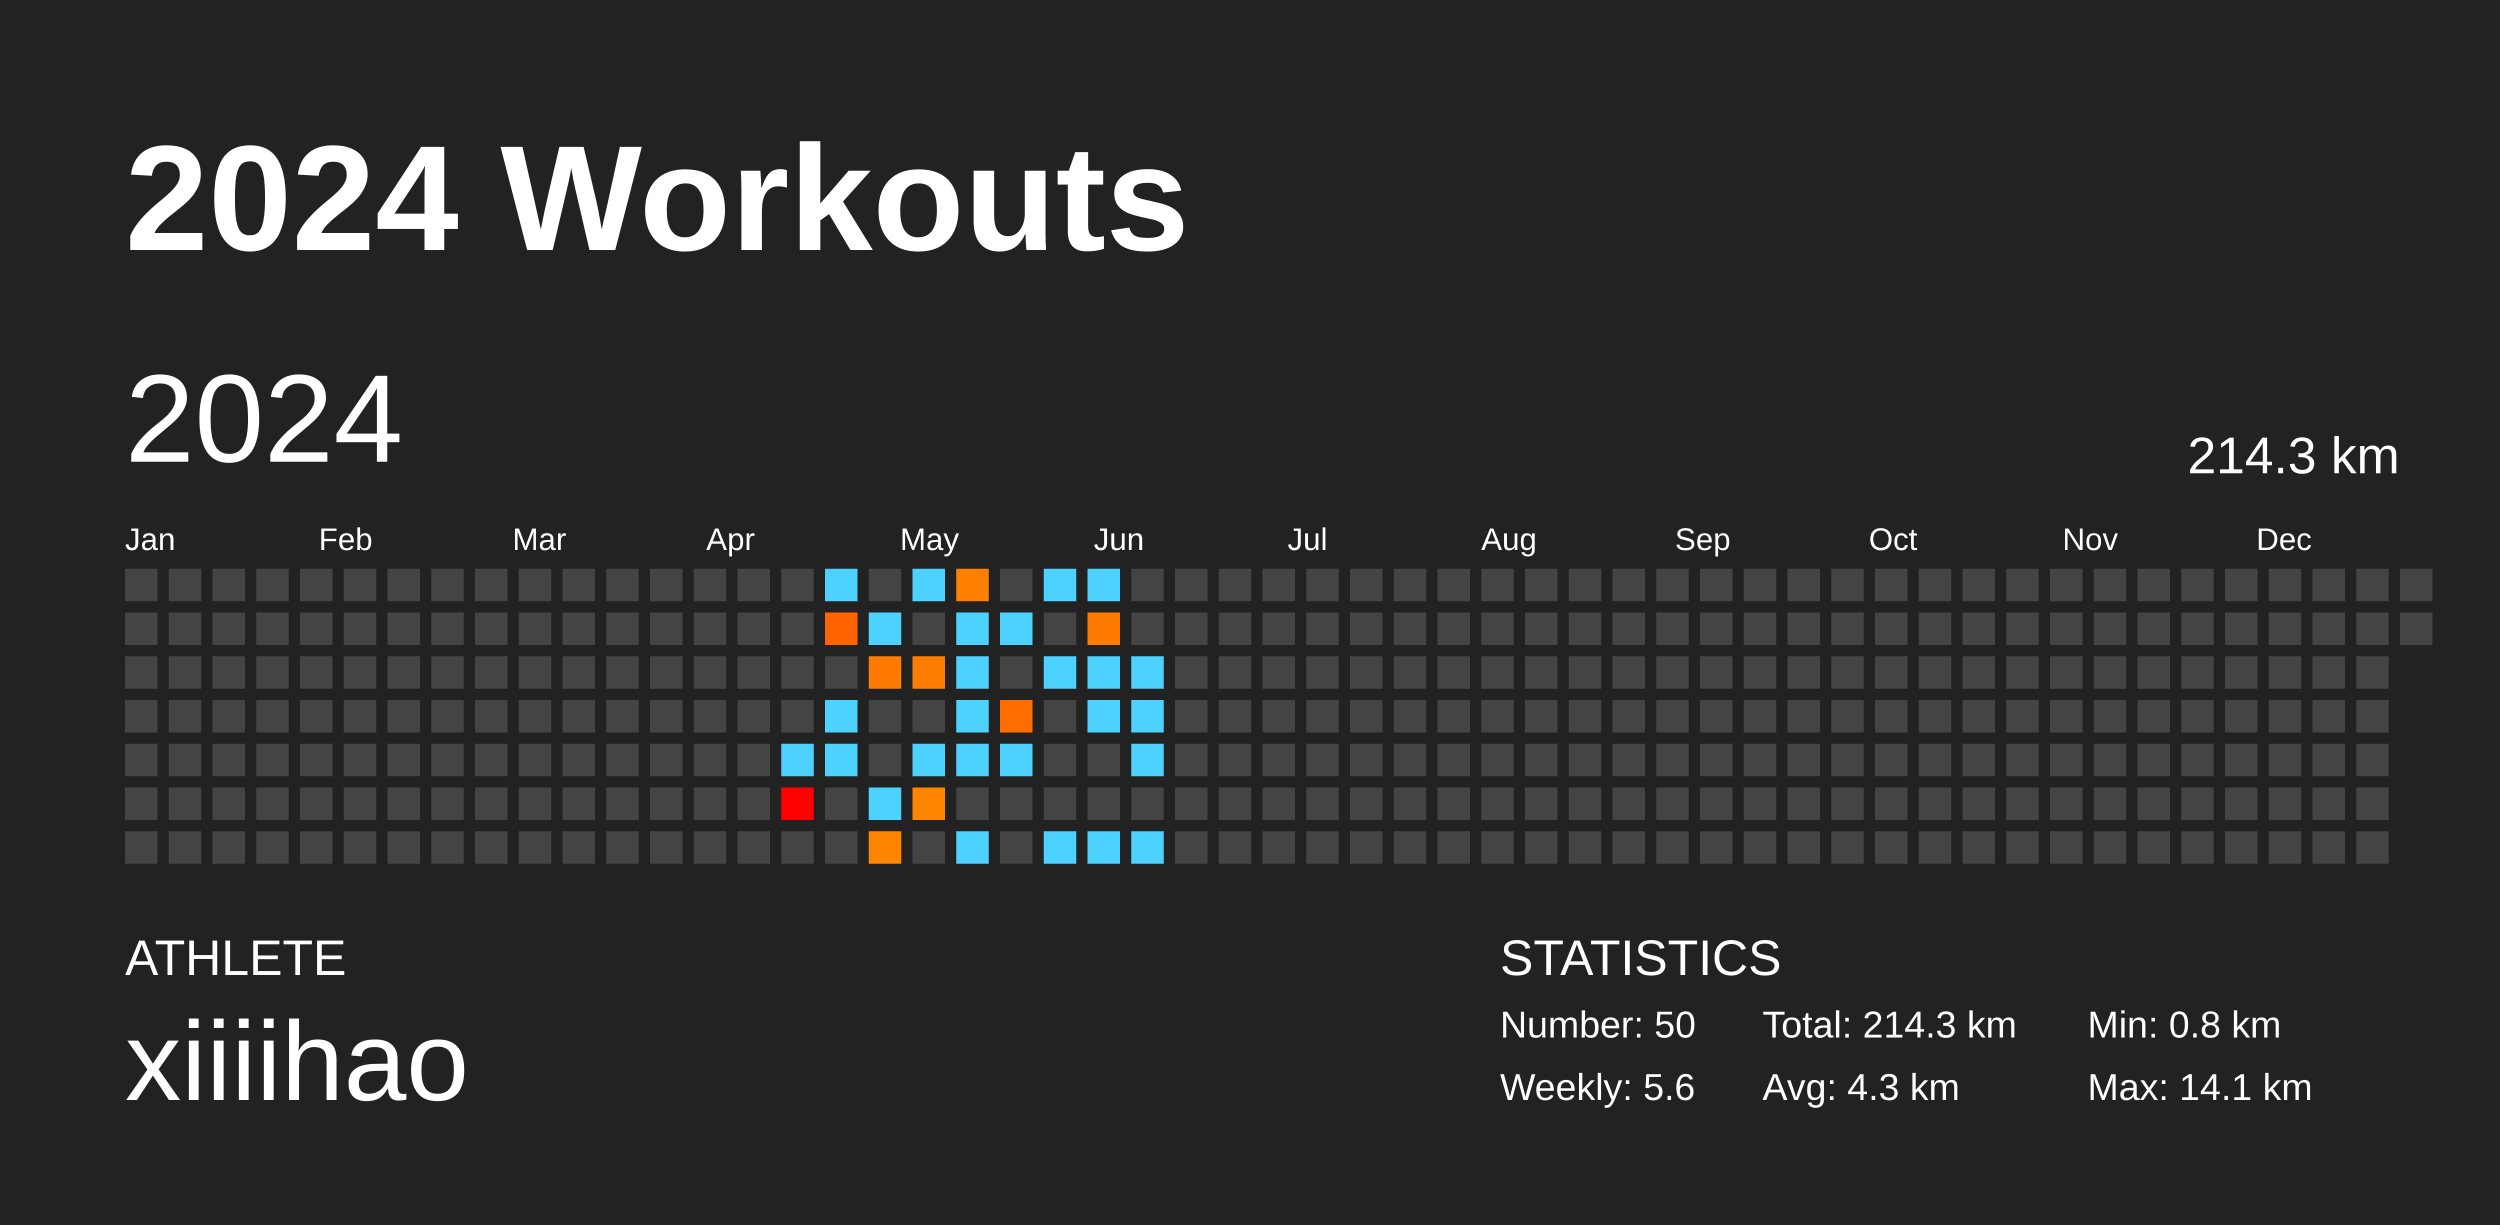
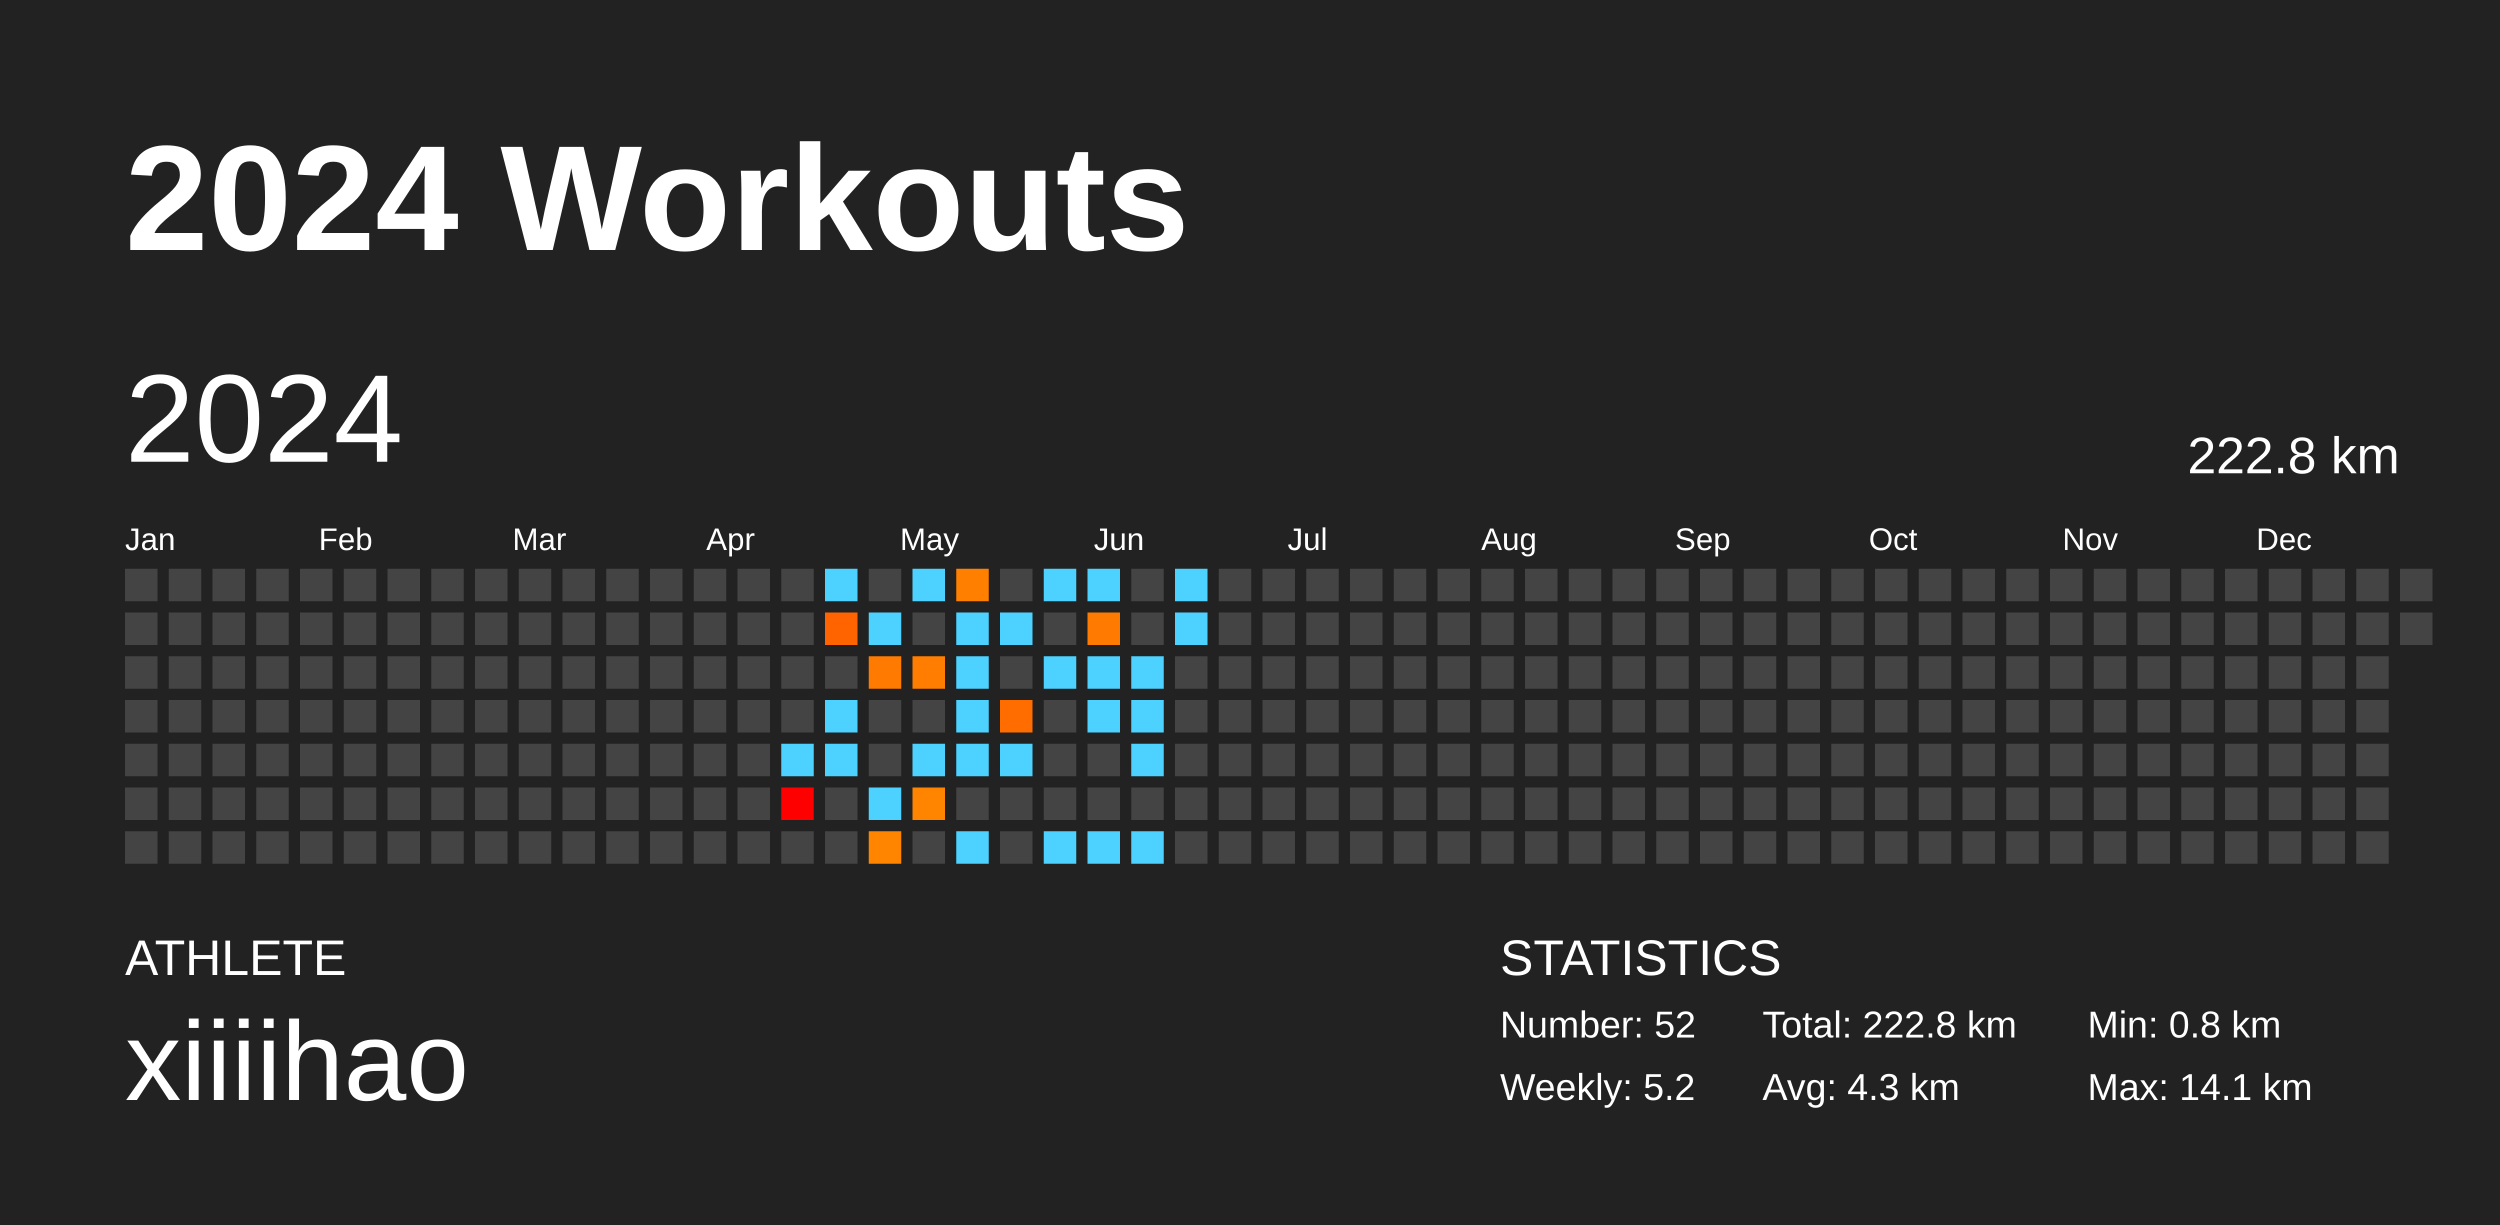
<svg xmlns="http://www.w3.org/2000/svg" baseProfile="full" height="98mm" version="1.1" viewBox="0,0,200,98" width="200mm">
  <defs />
  <rect fill="#222222" height="98" width="200" x="0" y="0" />
  <text fill="#FFFFFF" style="font-size:12px; font-family:Arial; font-weight:bold;" x="10" y="20">2024 Workouts</text>
  <text fill="#FFFFFF" style="font-size:4px; font-family:Arial" x="10" y="78">ATHLETE</text>
  <text fill="#FFFFFF" style="font-size:9px; font-family:Arial" x="10" y="88">xiiiihao</text>
  <text fill="#FFFFFF" style="font-size:4px; font-family:Arial" x="120" y="78">STATISTICS</text>
-   <text fill="#FFFFFF" style="font-size:3px; font-family:Arial" x="120" y="83">Number: 50</text>
-   <text fill="#FFFFFF" style="font-size:3px; font-family:Arial" x="120" y="88">Weekly: 5.6</text>
-   <text fill="#FFFFFF" style="font-size:3px; font-family:Arial" x="141" y="83">Total: 214.3 km</text>
+   <text fill="#FFFFFF" style="font-size:3px; font-family:Arial" x="120" y="83">Number: 52</text>
+   <text fill="#FFFFFF" style="font-size:3px; font-family:Arial" x="120" y="88">Weekly: 5.2</text>
+   <text fill="#FFFFFF" style="font-size:3px; font-family:Arial" x="141" y="83">Total: 222.8 km</text>
  <text fill="#FFFFFF" style="font-size:3px; font-family:Arial" x="141" y="88">Avg: 4.3 km</text>
  <text fill="#FFFFFF" style="font-size:3px; font-family:Arial" x="167" y="83">Min: 0.8 km</text>
  <text fill="#FFFFFF" style="font-size:3px; font-family:Arial" x="167" y="88">Max: 14.1 km</text>
  <text dominant-baseline="hanging" fill="#FFFFFF" style="font-size:10.0px; font-family:Arial;" x="10" y="30">2024</text>
-   <text dominant-baseline="hanging" fill="#FFFFFF" style="font-size:4.125px; font-family:Arial;" x="175" y="35">214.3 km</text>
+   <text dominant-baseline="hanging" fill="#FFFFFF" style="font-size:4.125px; font-family:Arial;" x="175" y="35">222.8 km</text>
  <text fill="#FFFFFF" style="font-size:2.5px; font-family:Arial" x="10.0" y="44">Jan</text>
  <text fill="#FFFFFF" style="font-size:2.5px; font-family:Arial" x="25.5" y="44">Feb</text>
  <text fill="#FFFFFF" style="font-size:2.5px; font-family:Arial" x="41.0" y="44">Mar</text>
  <text fill="#FFFFFF" style="font-size:2.5px; font-family:Arial" x="56.5" y="44">Apr</text>
  <text fill="#FFFFFF" style="font-size:2.5px; font-family:Arial" x="72.0" y="44">May</text>
  <text fill="#FFFFFF" style="font-size:2.5px; font-family:Arial" x="87.5" y="44">Jun</text>
  <text fill="#FFFFFF" style="font-size:2.5px; font-family:Arial" x="103.0" y="44">Jul</text>
  <text fill="#FFFFFF" style="font-size:2.5px; font-family:Arial" x="118.5" y="44">Aug</text>
  <text fill="#FFFFFF" style="font-size:2.5px; font-family:Arial" x="134.0" y="44">Sep</text>
  <text fill="#FFFFFF" style="font-size:2.5px; font-family:Arial" x="149.5" y="44">Oct</text>
  <text fill="#FFFFFF" style="font-size:2.5px; font-family:Arial" x="165.0" y="44">Nov</text>
  <text fill="#FFFFFF" style="font-size:2.5px; font-family:Arial" x="180.5" y="44">Dec</text>
  <rect fill="#444444" height="2.6" width="2.6" x="10.0" y="45.5" />
  <rect fill="#444444" height="2.6" width="2.6" x="10.0" y="49.0" />
  <rect fill="#444444" height="2.6" width="2.6" x="10.0" y="52.5" />
  <rect fill="#444444" height="2.6" width="2.6" x="10.0" y="56.0" />
  <rect fill="#444444" height="2.6" width="2.6" x="10.0" y="59.5" />
  <rect fill="#444444" height="2.6" width="2.6" x="10.0" y="63.0" />
  <rect fill="#444444" height="2.6" width="2.6" x="10.0" y="66.5" />
  <rect fill="#444444" height="2.6" width="2.6" x="13.5" y="45.5" />
  <rect fill="#444444" height="2.6" width="2.6" x="13.5" y="49.0" />
  <rect fill="#444444" height="2.6" width="2.6" x="13.5" y="52.5" />
  <rect fill="#444444" height="2.6" width="2.6" x="13.5" y="56.0" />
  <rect fill="#444444" height="2.6" width="2.6" x="13.5" y="59.5" />
  <rect fill="#444444" height="2.6" width="2.6" x="13.5" y="63.0" />
  <rect fill="#444444" height="2.6" width="2.6" x="13.5" y="66.5" />
  <rect fill="#444444" height="2.6" width="2.6" x="17.0" y="45.5" />
  <rect fill="#444444" height="2.6" width="2.6" x="17.0" y="49.0" />
  <rect fill="#444444" height="2.6" width="2.6" x="17.0" y="52.5" />
  <rect fill="#444444" height="2.6" width="2.6" x="17.0" y="56.0" />
  <rect fill="#444444" height="2.6" width="2.6" x="17.0" y="59.5" />
  <rect fill="#444444" height="2.6" width="2.6" x="17.0" y="63.0" />
  <rect fill="#444444" height="2.6" width="2.6" x="17.0" y="66.5" />
  <rect fill="#444444" height="2.6" width="2.6" x="20.5" y="45.5" />
  <rect fill="#444444" height="2.6" width="2.6" x="20.5" y="49.0" />
  <rect fill="#444444" height="2.6" width="2.6" x="20.5" y="52.5" />
  <rect fill="#444444" height="2.6" width="2.6" x="20.5" y="56.0" />
  <rect fill="#444444" height="2.6" width="2.6" x="20.5" y="59.5" />
  <rect fill="#444444" height="2.6" width="2.6" x="20.5" y="63.0" />
  <rect fill="#444444" height="2.6" width="2.6" x="20.5" y="66.5" />
  <rect fill="#444444" height="2.6" width="2.6" x="24.0" y="45.5" />
  <rect fill="#444444" height="2.6" width="2.6" x="24.0" y="49.0" />
  <rect fill="#444444" height="2.6" width="2.6" x="24.0" y="52.5" />
  <rect fill="#444444" height="2.6" width="2.6" x="24.0" y="56.0" />
  <rect fill="#444444" height="2.6" width="2.6" x="24.0" y="59.5" />
  <rect fill="#444444" height="2.6" width="2.6" x="24.0" y="63.0" />
  <rect fill="#444444" height="2.6" width="2.6" x="24.0" y="66.5" />
  <rect fill="#444444" height="2.6" width="2.6" x="27.5" y="45.5" />
  <rect fill="#444444" height="2.6" width="2.6" x="27.5" y="49.0" />
  <rect fill="#444444" height="2.6" width="2.6" x="27.5" y="52.5" />
  <rect fill="#444444" height="2.6" width="2.6" x="27.5" y="56.0" />
  <rect fill="#444444" height="2.6" width="2.6" x="27.5" y="59.5" />
  <rect fill="#444444" height="2.6" width="2.6" x="27.5" y="63.0" />
  <rect fill="#444444" height="2.6" width="2.6" x="27.5" y="66.5" />
  <rect fill="#444444" height="2.6" width="2.6" x="31.0" y="45.5" />
  <rect fill="#444444" height="2.6" width="2.6" x="31.0" y="49.0" />
  <rect fill="#444444" height="2.6" width="2.6" x="31.0" y="52.5" />
  <rect fill="#444444" height="2.6" width="2.6" x="31.0" y="56.0" />
  <rect fill="#444444" height="2.6" width="2.6" x="31.0" y="59.5" />
  <rect fill="#444444" height="2.6" width="2.6" x="31.0" y="63.0" />
  <rect fill="#444444" height="2.6" width="2.6" x="31.0" y="66.5" />
  <rect fill="#444444" height="2.6" width="2.6" x="34.5" y="45.5" />
  <rect fill="#444444" height="2.6" width="2.6" x="34.5" y="49.0" />
  <rect fill="#444444" height="2.6" width="2.6" x="34.5" y="52.5" />
  <rect fill="#444444" height="2.6" width="2.6" x="34.5" y="56.0" />
  <rect fill="#444444" height="2.6" width="2.6" x="34.5" y="59.5" />
  <rect fill="#444444" height="2.6" width="2.6" x="34.5" y="63.0" />
  <rect fill="#444444" height="2.6" width="2.6" x="34.5" y="66.5" />
  <rect fill="#444444" height="2.6" width="2.6" x="38.0" y="45.5" />
  <rect fill="#444444" height="2.6" width="2.6" x="38.0" y="49.0" />
  <rect fill="#444444" height="2.6" width="2.6" x="38.0" y="52.5" />
  <rect fill="#444444" height="2.6" width="2.6" x="38.0" y="56.0" />
  <rect fill="#444444" height="2.6" width="2.6" x="38.0" y="59.5" />
  <rect fill="#444444" height="2.6" width="2.6" x="38.0" y="63.0" />
  <rect fill="#444444" height="2.6" width="2.6" x="38.0" y="66.5" />
  <rect fill="#444444" height="2.6" width="2.6" x="41.5" y="45.5" />
  <rect fill="#444444" height="2.6" width="2.6" x="41.5" y="49.0" />
  <rect fill="#444444" height="2.6" width="2.6" x="41.5" y="52.5" />
  <rect fill="#444444" height="2.6" width="2.6" x="41.5" y="56.0" />
  <rect fill="#444444" height="2.6" width="2.6" x="41.5" y="59.5" />
  <rect fill="#444444" height="2.6" width="2.6" x="41.5" y="63.0" />
  <rect fill="#444444" height="2.6" width="2.6" x="41.5" y="66.5" />
  <rect fill="#444444" height="2.6" width="2.6" x="45.0" y="45.5" />
  <rect fill="#444444" height="2.6" width="2.6" x="45.0" y="49.0" />
  <rect fill="#444444" height="2.6" width="2.6" x="45.0" y="52.5" />
  <rect fill="#444444" height="2.6" width="2.6" x="45.0" y="56.0" />
  <rect fill="#444444" height="2.6" width="2.6" x="45.0" y="59.5" />
  <rect fill="#444444" height="2.6" width="2.6" x="45.0" y="63.0" />
  <rect fill="#444444" height="2.6" width="2.6" x="45.0" y="66.5" />
  <rect fill="#444444" height="2.6" width="2.6" x="48.5" y="45.5" />
  <rect fill="#444444" height="2.6" width="2.6" x="48.5" y="49.0" />
  <rect fill="#444444" height="2.6" width="2.6" x="48.5" y="52.5" />
  <rect fill="#444444" height="2.6" width="2.6" x="48.5" y="56.0" />
  <rect fill="#444444" height="2.6" width="2.6" x="48.5" y="59.5" />
  <rect fill="#444444" height="2.6" width="2.6" x="48.5" y="63.0" />
  <rect fill="#444444" height="2.6" width="2.6" x="48.5" y="66.5" />
  <rect fill="#444444" height="2.6" width="2.6" x="52.0" y="45.5" />
  <rect fill="#444444" height="2.6" width="2.6" x="52.0" y="49.0" />
  <rect fill="#444444" height="2.6" width="2.6" x="52.0" y="52.5" />
  <rect fill="#444444" height="2.6" width="2.6" x="52.0" y="56.0" />
  <rect fill="#444444" height="2.6" width="2.6" x="52.0" y="59.5" />
  <rect fill="#444444" height="2.6" width="2.6" x="52.0" y="63.0" />
  <rect fill="#444444" height="2.6" width="2.6" x="52.0" y="66.5" />
  <rect fill="#444444" height="2.6" width="2.6" x="55.5" y="45.5" />
  <rect fill="#444444" height="2.6" width="2.6" x="55.5" y="49.0" />
  <rect fill="#444444" height="2.6" width="2.6" x="55.5" y="52.5" />
  <rect fill="#444444" height="2.6" width="2.6" x="55.5" y="56.0" />
  <rect fill="#444444" height="2.6" width="2.6" x="55.5" y="59.5" />
  <rect fill="#444444" height="2.6" width="2.6" x="55.5" y="63.0" />
  <rect fill="#444444" height="2.6" width="2.6" x="55.5" y="66.5" />
  <rect fill="#444444" height="2.6" width="2.6" x="59.0" y="45.5" />
  <rect fill="#444444" height="2.6" width="2.6" x="59.0" y="49.0" />
  <rect fill="#444444" height="2.6" width="2.6" x="59.0" y="52.5" />
  <rect fill="#444444" height="2.6" width="2.6" x="59.0" y="56.0" />
  <rect fill="#444444" height="2.6" width="2.6" x="59.0" y="59.5" />
  <rect fill="#444444" height="2.6" width="2.6" x="59.0" y="63.0" />
  <rect fill="#444444" height="2.6" width="2.6" x="59.0" y="66.5" />
  <rect fill="#444444" height="2.6" width="2.6" x="62.5" y="45.5" />
  <rect fill="#444444" height="2.6" width="2.6" x="62.5" y="49.0" />
  <rect fill="#444444" height="2.6" width="2.6" x="62.5" y="52.5" />
  <rect fill="#444444" height="2.6" width="2.6" x="62.5" y="56.0" />
  <rect fill="#4dd2ff" height="2.6" width="2.6" x="62.5" y="59.5" />
  <rect fill="#ff0000" height="2.6" width="2.6" x="62.5" y="63.0" />
  <rect fill="#444444" height="2.6" width="2.6" x="62.5" y="66.5" />
  <rect fill="#4dd2ff" height="2.6" width="2.6" x="66.0" y="45.5" />
  <rect fill="#ff6400" height="2.6" width="2.6" x="66.0" y="49.0" />
  <rect fill="#444444" height="2.6" width="2.6" x="66.0" y="52.5" />
  <rect fill="#4dd2ff" height="2.6" width="2.6" x="66.0" y="56.0" />
  <rect fill="#4dd2ff" height="2.6" width="2.6" x="66.0" y="59.5" />
  <rect fill="#444444" height="2.6" width="2.6" x="66.0" y="63.0" />
  <rect fill="#444444" height="2.6" width="2.6" x="66.0" y="66.5" />
  <rect fill="#444444" height="2.6" width="2.6" x="69.5" y="45.5" />
  <rect fill="#4dd2ff" height="2.6" width="2.6" x="69.5" y="49.0" />
  <rect fill="#ff7a00" height="2.6" width="2.6" x="69.5" y="52.5" />
  <rect fill="#444444" height="2.6" width="2.6" x="69.5" y="56.0" />
  <rect fill="#444444" height="2.6" width="2.6" x="69.5" y="59.5" />
  <rect fill="#4dd2ff" height="2.6" width="2.6" x="69.5" y="63.0" />
  <rect fill="#ff8400" height="2.6" width="2.6" x="69.5" y="66.5" />
  <rect fill="#4dd2ff" height="2.6" width="2.6" x="73.0" y="45.5" />
  <rect fill="#444444" height="2.6" width="2.6" x="73.0" y="49.0" />
  <rect fill="#ff7d00" height="2.6" width="2.6" x="73.0" y="52.5" />
  <rect fill="#444444" height="2.6" width="2.6" x="73.0" y="56.0" />
  <rect fill="#4dd2ff" height="2.6" width="2.6" x="73.0" y="59.5" />
  <rect fill="#ff8400" height="2.6" width="2.6" x="73.0" y="63.0" />
  <rect fill="#444444" height="2.6" width="2.6" x="73.0" y="66.5" />
  <rect fill="#ff8000" height="2.6" width="2.6" x="76.5" y="45.5" />
  <rect fill="#4dd2ff" height="2.6" width="2.6" x="76.5" y="49.0" />
  <rect fill="#4dd2ff" height="2.6" width="2.6" x="76.5" y="52.5" />
  <rect fill="#4dd2ff" height="2.6" width="2.6" x="76.5" y="56.0" />
  <rect fill="#4dd2ff" height="2.6" width="2.6" x="76.5" y="59.5" />
  <rect fill="#444444" height="2.6" width="2.6" x="76.5" y="63.0" />
  <rect fill="#4dd2ff" height="2.6" width="2.6" x="76.5" y="66.5" />
  <rect fill="#444444" height="2.6" width="2.6" x="80.0" y="45.5" />
  <rect fill="#4dd2ff" height="2.6" width="2.6" x="80.0" y="49.0" />
  <rect fill="#444444" height="2.6" width="2.6" x="80.0" y="52.5" />
  <rect fill="#ff6c00" height="2.6" width="2.6" x="80.0" y="56.0" />
  <rect fill="#4dd2ff" height="2.6" width="2.6" x="80.0" y="59.5" />
  <rect fill="#444444" height="2.6" width="2.6" x="80.0" y="63.0" />
  <rect fill="#444444" height="2.6" width="2.6" x="80.0" y="66.5" />
  <rect fill="#4dd2ff" height="2.6" width="2.6" x="83.5" y="45.5" />
  <rect fill="#444444" height="2.6" width="2.6" x="83.5" y="49.0" />
  <rect fill="#4dd2ff" height="2.6" width="2.6" x="83.5" y="52.5" />
  <rect fill="#444444" height="2.6" width="2.6" x="83.5" y="56.0" />
  <rect fill="#444444" height="2.6" width="2.6" x="83.5" y="59.5" />
  <rect fill="#444444" height="2.6" width="2.6" x="83.5" y="63.0" />
  <rect fill="#4dd2ff" height="2.6" width="2.6" x="83.5" y="66.5" />
  <rect fill="#4dd2ff" height="2.6" width="2.6" x="87.0" y="45.5" />
  <rect fill="#ff7a00" height="2.6" width="2.6" x="87.0" y="49.0" />
  <rect fill="#4dd2ff" height="2.6" width="2.6" x="87.0" y="52.5" />
  <rect fill="#4dd2ff" height="2.6" width="2.6" x="87.0" y="56.0" />
  <rect fill="#444444" height="2.6" width="2.6" x="87.0" y="59.5" />
  <rect fill="#444444" height="2.6" width="2.6" x="87.0" y="63.0" />
  <rect fill="#4dd2ff" height="2.6" width="2.6" x="87.0" y="66.5" />
  <rect fill="#444444" height="2.6" width="2.6" x="90.5" y="45.5" />
  <rect fill="#444444" height="2.6" width="2.6" x="90.5" y="49.0" />
  <rect fill="#4dd2ff" height="2.6" width="2.6" x="90.5" y="52.5" />
  <rect fill="#4dd2ff" height="2.6" width="2.6" x="90.5" y="56.0" />
  <rect fill="#4dd2ff" height="2.6" width="2.6" x="90.5" y="59.5" />
  <rect fill="#444444" height="2.6" width="2.6" x="90.5" y="63.0" />
  <rect fill="#4dd2ff" height="2.6" width="2.6" x="90.5" y="66.5" />
-   <rect fill="#444444" height="2.6" width="2.6" x="94.0" y="45.5" />
-   <rect fill="#444444" height="2.6" width="2.6" x="94.0" y="49.0" />
+   <rect fill="#4dd2ff" height="2.6" width="2.6" x="94.0" y="45.5" />
+   <rect fill="#4dd2ff" height="2.6" width="2.6" x="94.0" y="49.0" />
  <rect fill="#444444" height="2.6" width="2.6" x="94.0" y="52.5" />
  <rect fill="#444444" height="2.6" width="2.6" x="94.0" y="56.0" />
  <rect fill="#444444" height="2.6" width="2.6" x="94.0" y="59.5" />
  <rect fill="#444444" height="2.6" width="2.6" x="94.0" y="63.0" />
  <rect fill="#444444" height="2.6" width="2.6" x="94.0" y="66.5" />
  <rect fill="#444444" height="2.6" width="2.6" x="97.5" y="45.5" />
  <rect fill="#444444" height="2.6" width="2.6" x="97.5" y="49.0" />
  <rect fill="#444444" height="2.6" width="2.6" x="97.5" y="52.5" />
  <rect fill="#444444" height="2.6" width="2.6" x="97.5" y="56.0" />
  <rect fill="#444444" height="2.6" width="2.6" x="97.5" y="59.5" />
  <rect fill="#444444" height="2.6" width="2.6" x="97.5" y="63.0" />
  <rect fill="#444444" height="2.6" width="2.6" x="97.5" y="66.5" />
  <rect fill="#444444" height="2.6" width="2.6" x="101.0" y="45.5" />
  <rect fill="#444444" height="2.6" width="2.6" x="101.0" y="49.0" />
  <rect fill="#444444" height="2.6" width="2.6" x="101.0" y="52.5" />
  <rect fill="#444444" height="2.6" width="2.6" x="101.0" y="56.0" />
  <rect fill="#444444" height="2.6" width="2.6" x="101.0" y="59.5" />
  <rect fill="#444444" height="2.6" width="2.6" x="101.0" y="63.0" />
  <rect fill="#444444" height="2.6" width="2.6" x="101.0" y="66.5" />
  <rect fill="#444444" height="2.6" width="2.6" x="104.5" y="45.5" />
  <rect fill="#444444" height="2.6" width="2.6" x="104.5" y="49.0" />
  <rect fill="#444444" height="2.6" width="2.6" x="104.5" y="52.5" />
  <rect fill="#444444" height="2.6" width="2.6" x="104.5" y="56.0" />
  <rect fill="#444444" height="2.6" width="2.6" x="104.5" y="59.5" />
  <rect fill="#444444" height="2.6" width="2.6" x="104.5" y="63.0" />
  <rect fill="#444444" height="2.6" width="2.6" x="104.5" y="66.5" />
  <rect fill="#444444" height="2.6" width="2.6" x="108.0" y="45.5" />
  <rect fill="#444444" height="2.6" width="2.6" x="108.0" y="49.0" />
  <rect fill="#444444" height="2.6" width="2.6" x="108.0" y="52.5" />
  <rect fill="#444444" height="2.6" width="2.6" x="108.0" y="56.0" />
  <rect fill="#444444" height="2.6" width="2.6" x="108.0" y="59.5" />
  <rect fill="#444444" height="2.6" width="2.6" x="108.0" y="63.0" />
  <rect fill="#444444" height="2.6" width="2.6" x="108.0" y="66.5" />
  <rect fill="#444444" height="2.6" width="2.6" x="111.5" y="45.5" />
  <rect fill="#444444" height="2.6" width="2.6" x="111.5" y="49.0" />
  <rect fill="#444444" height="2.6" width="2.6" x="111.5" y="52.5" />
  <rect fill="#444444" height="2.6" width="2.6" x="111.5" y="56.0" />
  <rect fill="#444444" height="2.6" width="2.6" x="111.5" y="59.5" />
  <rect fill="#444444" height="2.6" width="2.6" x="111.5" y="63.0" />
  <rect fill="#444444" height="2.6" width="2.6" x="111.5" y="66.5" />
  <rect fill="#444444" height="2.6" width="2.6" x="115.0" y="45.5" />
  <rect fill="#444444" height="2.6" width="2.6" x="115.0" y="49.0" />
  <rect fill="#444444" height="2.6" width="2.6" x="115.0" y="52.5" />
  <rect fill="#444444" height="2.6" width="2.6" x="115.0" y="56.0" />
  <rect fill="#444444" height="2.6" width="2.6" x="115.0" y="59.5" />
  <rect fill="#444444" height="2.6" width="2.6" x="115.0" y="63.0" />
  <rect fill="#444444" height="2.6" width="2.6" x="115.0" y="66.5" />
  <rect fill="#444444" height="2.6" width="2.6" x="118.5" y="45.5" />
  <rect fill="#444444" height="2.6" width="2.6" x="118.5" y="49.0" />
  <rect fill="#444444" height="2.6" width="2.6" x="118.5" y="52.5" />
  <rect fill="#444444" height="2.6" width="2.6" x="118.5" y="56.0" />
  <rect fill="#444444" height="2.6" width="2.6" x="118.5" y="59.5" />
  <rect fill="#444444" height="2.6" width="2.6" x="118.5" y="63.0" />
  <rect fill="#444444" height="2.6" width="2.6" x="118.5" y="66.5" />
  <rect fill="#444444" height="2.6" width="2.6" x="122.0" y="45.5" />
  <rect fill="#444444" height="2.6" width="2.6" x="122.0" y="49.0" />
  <rect fill="#444444" height="2.6" width="2.6" x="122.0" y="52.5" />
  <rect fill="#444444" height="2.6" width="2.6" x="122.0" y="56.0" />
  <rect fill="#444444" height="2.6" width="2.6" x="122.0" y="59.5" />
  <rect fill="#444444" height="2.6" width="2.6" x="122.0" y="63.0" />
  <rect fill="#444444" height="2.6" width="2.6" x="122.0" y="66.5" />
  <rect fill="#444444" height="2.6" width="2.6" x="125.5" y="45.5" />
  <rect fill="#444444" height="2.6" width="2.6" x="125.5" y="49.0" />
  <rect fill="#444444" height="2.6" width="2.6" x="125.5" y="52.5" />
  <rect fill="#444444" height="2.6" width="2.6" x="125.5" y="56.0" />
  <rect fill="#444444" height="2.6" width="2.6" x="125.5" y="59.5" />
  <rect fill="#444444" height="2.6" width="2.6" x="125.5" y="63.0" />
  <rect fill="#444444" height="2.6" width="2.6" x="125.5" y="66.5" />
  <rect fill="#444444" height="2.6" width="2.6" x="129.0" y="45.5" />
  <rect fill="#444444" height="2.6" width="2.6" x="129.0" y="49.0" />
  <rect fill="#444444" height="2.6" width="2.6" x="129.0" y="52.5" />
  <rect fill="#444444" height="2.6" width="2.6" x="129.0" y="56.0" />
  <rect fill="#444444" height="2.6" width="2.6" x="129.0" y="59.5" />
  <rect fill="#444444" height="2.6" width="2.6" x="129.0" y="63.0" />
  <rect fill="#444444" height="2.6" width="2.6" x="129.0" y="66.5" />
  <rect fill="#444444" height="2.6" width="2.6" x="132.5" y="45.5" />
  <rect fill="#444444" height="2.6" width="2.6" x="132.5" y="49.0" />
  <rect fill="#444444" height="2.6" width="2.6" x="132.5" y="52.5" />
  <rect fill="#444444" height="2.6" width="2.6" x="132.5" y="56.0" />
  <rect fill="#444444" height="2.6" width="2.6" x="132.5" y="59.5" />
  <rect fill="#444444" height="2.6" width="2.6" x="132.5" y="63.0" />
  <rect fill="#444444" height="2.6" width="2.6" x="132.5" y="66.5" />
  <rect fill="#444444" height="2.6" width="2.6" x="136.0" y="45.5" />
  <rect fill="#444444" height="2.6" width="2.6" x="136.0" y="49.0" />
  <rect fill="#444444" height="2.6" width="2.6" x="136.0" y="52.5" />
  <rect fill="#444444" height="2.6" width="2.6" x="136.0" y="56.0" />
  <rect fill="#444444" height="2.6" width="2.6" x="136.0" y="59.5" />
  <rect fill="#444444" height="2.6" width="2.6" x="136.0" y="63.0" />
  <rect fill="#444444" height="2.6" width="2.6" x="136.0" y="66.5" />
  <rect fill="#444444" height="2.6" width="2.6" x="139.5" y="45.5" />
  <rect fill="#444444" height="2.6" width="2.6" x="139.5" y="49.0" />
  <rect fill="#444444" height="2.6" width="2.6" x="139.5" y="52.5" />
  <rect fill="#444444" height="2.6" width="2.6" x="139.5" y="56.0" />
  <rect fill="#444444" height="2.6" width="2.6" x="139.5" y="59.5" />
  <rect fill="#444444" height="2.6" width="2.6" x="139.5" y="63.0" />
  <rect fill="#444444" height="2.6" width="2.6" x="139.5" y="66.5" />
  <rect fill="#444444" height="2.6" width="2.6" x="143.0" y="45.5" />
  <rect fill="#444444" height="2.6" width="2.6" x="143.0" y="49.0" />
  <rect fill="#444444" height="2.6" width="2.6" x="143.0" y="52.5" />
  <rect fill="#444444" height="2.6" width="2.6" x="143.0" y="56.0" />
  <rect fill="#444444" height="2.6" width="2.6" x="143.0" y="59.5" />
  <rect fill="#444444" height="2.6" width="2.6" x="143.0" y="63.0" />
  <rect fill="#444444" height="2.6" width="2.6" x="143.0" y="66.5" />
  <rect fill="#444444" height="2.6" width="2.6" x="146.5" y="45.5" />
  <rect fill="#444444" height="2.6" width="2.6" x="146.5" y="49.0" />
  <rect fill="#444444" height="2.6" width="2.6" x="146.5" y="52.5" />
  <rect fill="#444444" height="2.6" width="2.6" x="146.5" y="56.0" />
  <rect fill="#444444" height="2.6" width="2.6" x="146.5" y="59.5" />
  <rect fill="#444444" height="2.6" width="2.6" x="146.5" y="63.0" />
  <rect fill="#444444" height="2.6" width="2.6" x="146.5" y="66.5" />
  <rect fill="#444444" height="2.6" width="2.6" x="150.0" y="45.5" />
  <rect fill="#444444" height="2.6" width="2.6" x="150.0" y="49.0" />
  <rect fill="#444444" height="2.6" width="2.6" x="150.0" y="52.5" />
  <rect fill="#444444" height="2.6" width="2.6" x="150.0" y="56.0" />
  <rect fill="#444444" height="2.6" width="2.6" x="150.0" y="59.5" />
  <rect fill="#444444" height="2.6" width="2.6" x="150.0" y="63.0" />
  <rect fill="#444444" height="2.6" width="2.6" x="150.0" y="66.5" />
  <rect fill="#444444" height="2.6" width="2.6" x="153.5" y="45.5" />
  <rect fill="#444444" height="2.6" width="2.6" x="153.5" y="49.0" />
  <rect fill="#444444" height="2.6" width="2.6" x="153.5" y="52.5" />
  <rect fill="#444444" height="2.6" width="2.6" x="153.5" y="56.0" />
  <rect fill="#444444" height="2.6" width="2.6" x="153.5" y="59.5" />
  <rect fill="#444444" height="2.6" width="2.6" x="153.5" y="63.0" />
  <rect fill="#444444" height="2.6" width="2.6" x="153.5" y="66.5" />
  <rect fill="#444444" height="2.6" width="2.6" x="157.0" y="45.5" />
  <rect fill="#444444" height="2.6" width="2.6" x="157.0" y="49.0" />
  <rect fill="#444444" height="2.6" width="2.6" x="157.0" y="52.5" />
  <rect fill="#444444" height="2.6" width="2.6" x="157.0" y="56.0" />
  <rect fill="#444444" height="2.6" width="2.6" x="157.0" y="59.5" />
  <rect fill="#444444" height="2.6" width="2.6" x="157.0" y="63.0" />
  <rect fill="#444444" height="2.6" width="2.6" x="157.0" y="66.5" />
  <rect fill="#444444" height="2.6" width="2.6" x="160.5" y="45.5" />
  <rect fill="#444444" height="2.6" width="2.6" x="160.5" y="49.0" />
  <rect fill="#444444" height="2.6" width="2.6" x="160.5" y="52.5" />
  <rect fill="#444444" height="2.6" width="2.6" x="160.5" y="56.0" />
  <rect fill="#444444" height="2.6" width="2.6" x="160.5" y="59.5" />
  <rect fill="#444444" height="2.6" width="2.6" x="160.5" y="63.0" />
  <rect fill="#444444" height="2.6" width="2.6" x="160.5" y="66.5" />
  <rect fill="#444444" height="2.6" width="2.6" x="164.0" y="45.5" />
  <rect fill="#444444" height="2.6" width="2.6" x="164.0" y="49.0" />
  <rect fill="#444444" height="2.6" width="2.6" x="164.0" y="52.5" />
  <rect fill="#444444" height="2.6" width="2.6" x="164.0" y="56.0" />
  <rect fill="#444444" height="2.6" width="2.6" x="164.0" y="59.5" />
  <rect fill="#444444" height="2.6" width="2.6" x="164.0" y="63.0" />
  <rect fill="#444444" height="2.6" width="2.6" x="164.0" y="66.5" />
  <rect fill="#444444" height="2.6" width="2.6" x="167.5" y="45.5" />
  <rect fill="#444444" height="2.6" width="2.6" x="167.5" y="49.0" />
  <rect fill="#444444" height="2.6" width="2.6" x="167.5" y="52.5" />
  <rect fill="#444444" height="2.6" width="2.6" x="167.5" y="56.0" />
  <rect fill="#444444" height="2.6" width="2.6" x="167.5" y="59.5" />
  <rect fill="#444444" height="2.6" width="2.6" x="167.5" y="63.0" />
  <rect fill="#444444" height="2.6" width="2.6" x="167.5" y="66.5" />
  <rect fill="#444444" height="2.6" width="2.6" x="171.0" y="45.5" />
  <rect fill="#444444" height="2.6" width="2.6" x="171.0" y="49.0" />
  <rect fill="#444444" height="2.6" width="2.6" x="171.0" y="52.5" />
  <rect fill="#444444" height="2.6" width="2.6" x="171.0" y="56.0" />
  <rect fill="#444444" height="2.6" width="2.6" x="171.0" y="59.5" />
  <rect fill="#444444" height="2.6" width="2.6" x="171.0" y="63.0" />
  <rect fill="#444444" height="2.6" width="2.6" x="171.0" y="66.5" />
  <rect fill="#444444" height="2.6" width="2.6" x="174.5" y="45.5" />
  <rect fill="#444444" height="2.6" width="2.6" x="174.5" y="49.0" />
  <rect fill="#444444" height="2.6" width="2.6" x="174.5" y="52.5" />
  <rect fill="#444444" height="2.6" width="2.6" x="174.5" y="56.0" />
  <rect fill="#444444" height="2.6" width="2.6" x="174.5" y="59.5" />
  <rect fill="#444444" height="2.6" width="2.6" x="174.5" y="63.0" />
  <rect fill="#444444" height="2.6" width="2.6" x="174.5" y="66.5" />
  <rect fill="#444444" height="2.6" width="2.6" x="178.0" y="45.5" />
  <rect fill="#444444" height="2.6" width="2.6" x="178.0" y="49.0" />
  <rect fill="#444444" height="2.6" width="2.6" x="178.0" y="52.5" />
  <rect fill="#444444" height="2.6" width="2.6" x="178.0" y="56.0" />
  <rect fill="#444444" height="2.6" width="2.6" x="178.0" y="59.5" />
  <rect fill="#444444" height="2.6" width="2.6" x="178.0" y="63.0" />
  <rect fill="#444444" height="2.6" width="2.6" x="178.0" y="66.5" />
  <rect fill="#444444" height="2.6" width="2.6" x="181.5" y="45.5" />
  <rect fill="#444444" height="2.6" width="2.6" x="181.5" y="49.0" />
  <rect fill="#444444" height="2.6" width="2.6" x="181.5" y="52.5" />
  <rect fill="#444444" height="2.6" width="2.6" x="181.5" y="56.0" />
  <rect fill="#444444" height="2.6" width="2.6" x="181.5" y="59.5" />
  <rect fill="#444444" height="2.6" width="2.6" x="181.5" y="63.0" />
  <rect fill="#444444" height="2.6" width="2.6" x="181.5" y="66.5" />
  <rect fill="#444444" height="2.6" width="2.6" x="185.0" y="45.5" />
  <rect fill="#444444" height="2.6" width="2.6" x="185.0" y="49.0" />
  <rect fill="#444444" height="2.6" width="2.6" x="185.0" y="52.5" />
  <rect fill="#444444" height="2.6" width="2.6" x="185.0" y="56.0" />
  <rect fill="#444444" height="2.6" width="2.6" x="185.0" y="59.5" />
  <rect fill="#444444" height="2.6" width="2.6" x="185.0" y="63.0" />
  <rect fill="#444444" height="2.6" width="2.6" x="185.0" y="66.5" />
  <rect fill="#444444" height="2.6" width="2.6" x="188.5" y="45.5" />
  <rect fill="#444444" height="2.6" width="2.6" x="188.5" y="49.0" />
  <rect fill="#444444" height="2.6" width="2.6" x="188.5" y="52.5" />
  <rect fill="#444444" height="2.6" width="2.6" x="188.5" y="56.0" />
  <rect fill="#444444" height="2.6" width="2.6" x="188.5" y="59.5" />
  <rect fill="#444444" height="2.6" width="2.6" x="188.5" y="63.0" />
  <rect fill="#444444" height="2.6" width="2.6" x="188.5" y="66.5" />
  <rect fill="#444444" height="2.6" width="2.6" x="192.0" y="45.5" />
  <rect fill="#444444" height="2.6" width="2.6" x="192.0" y="49.0" />
</svg>
